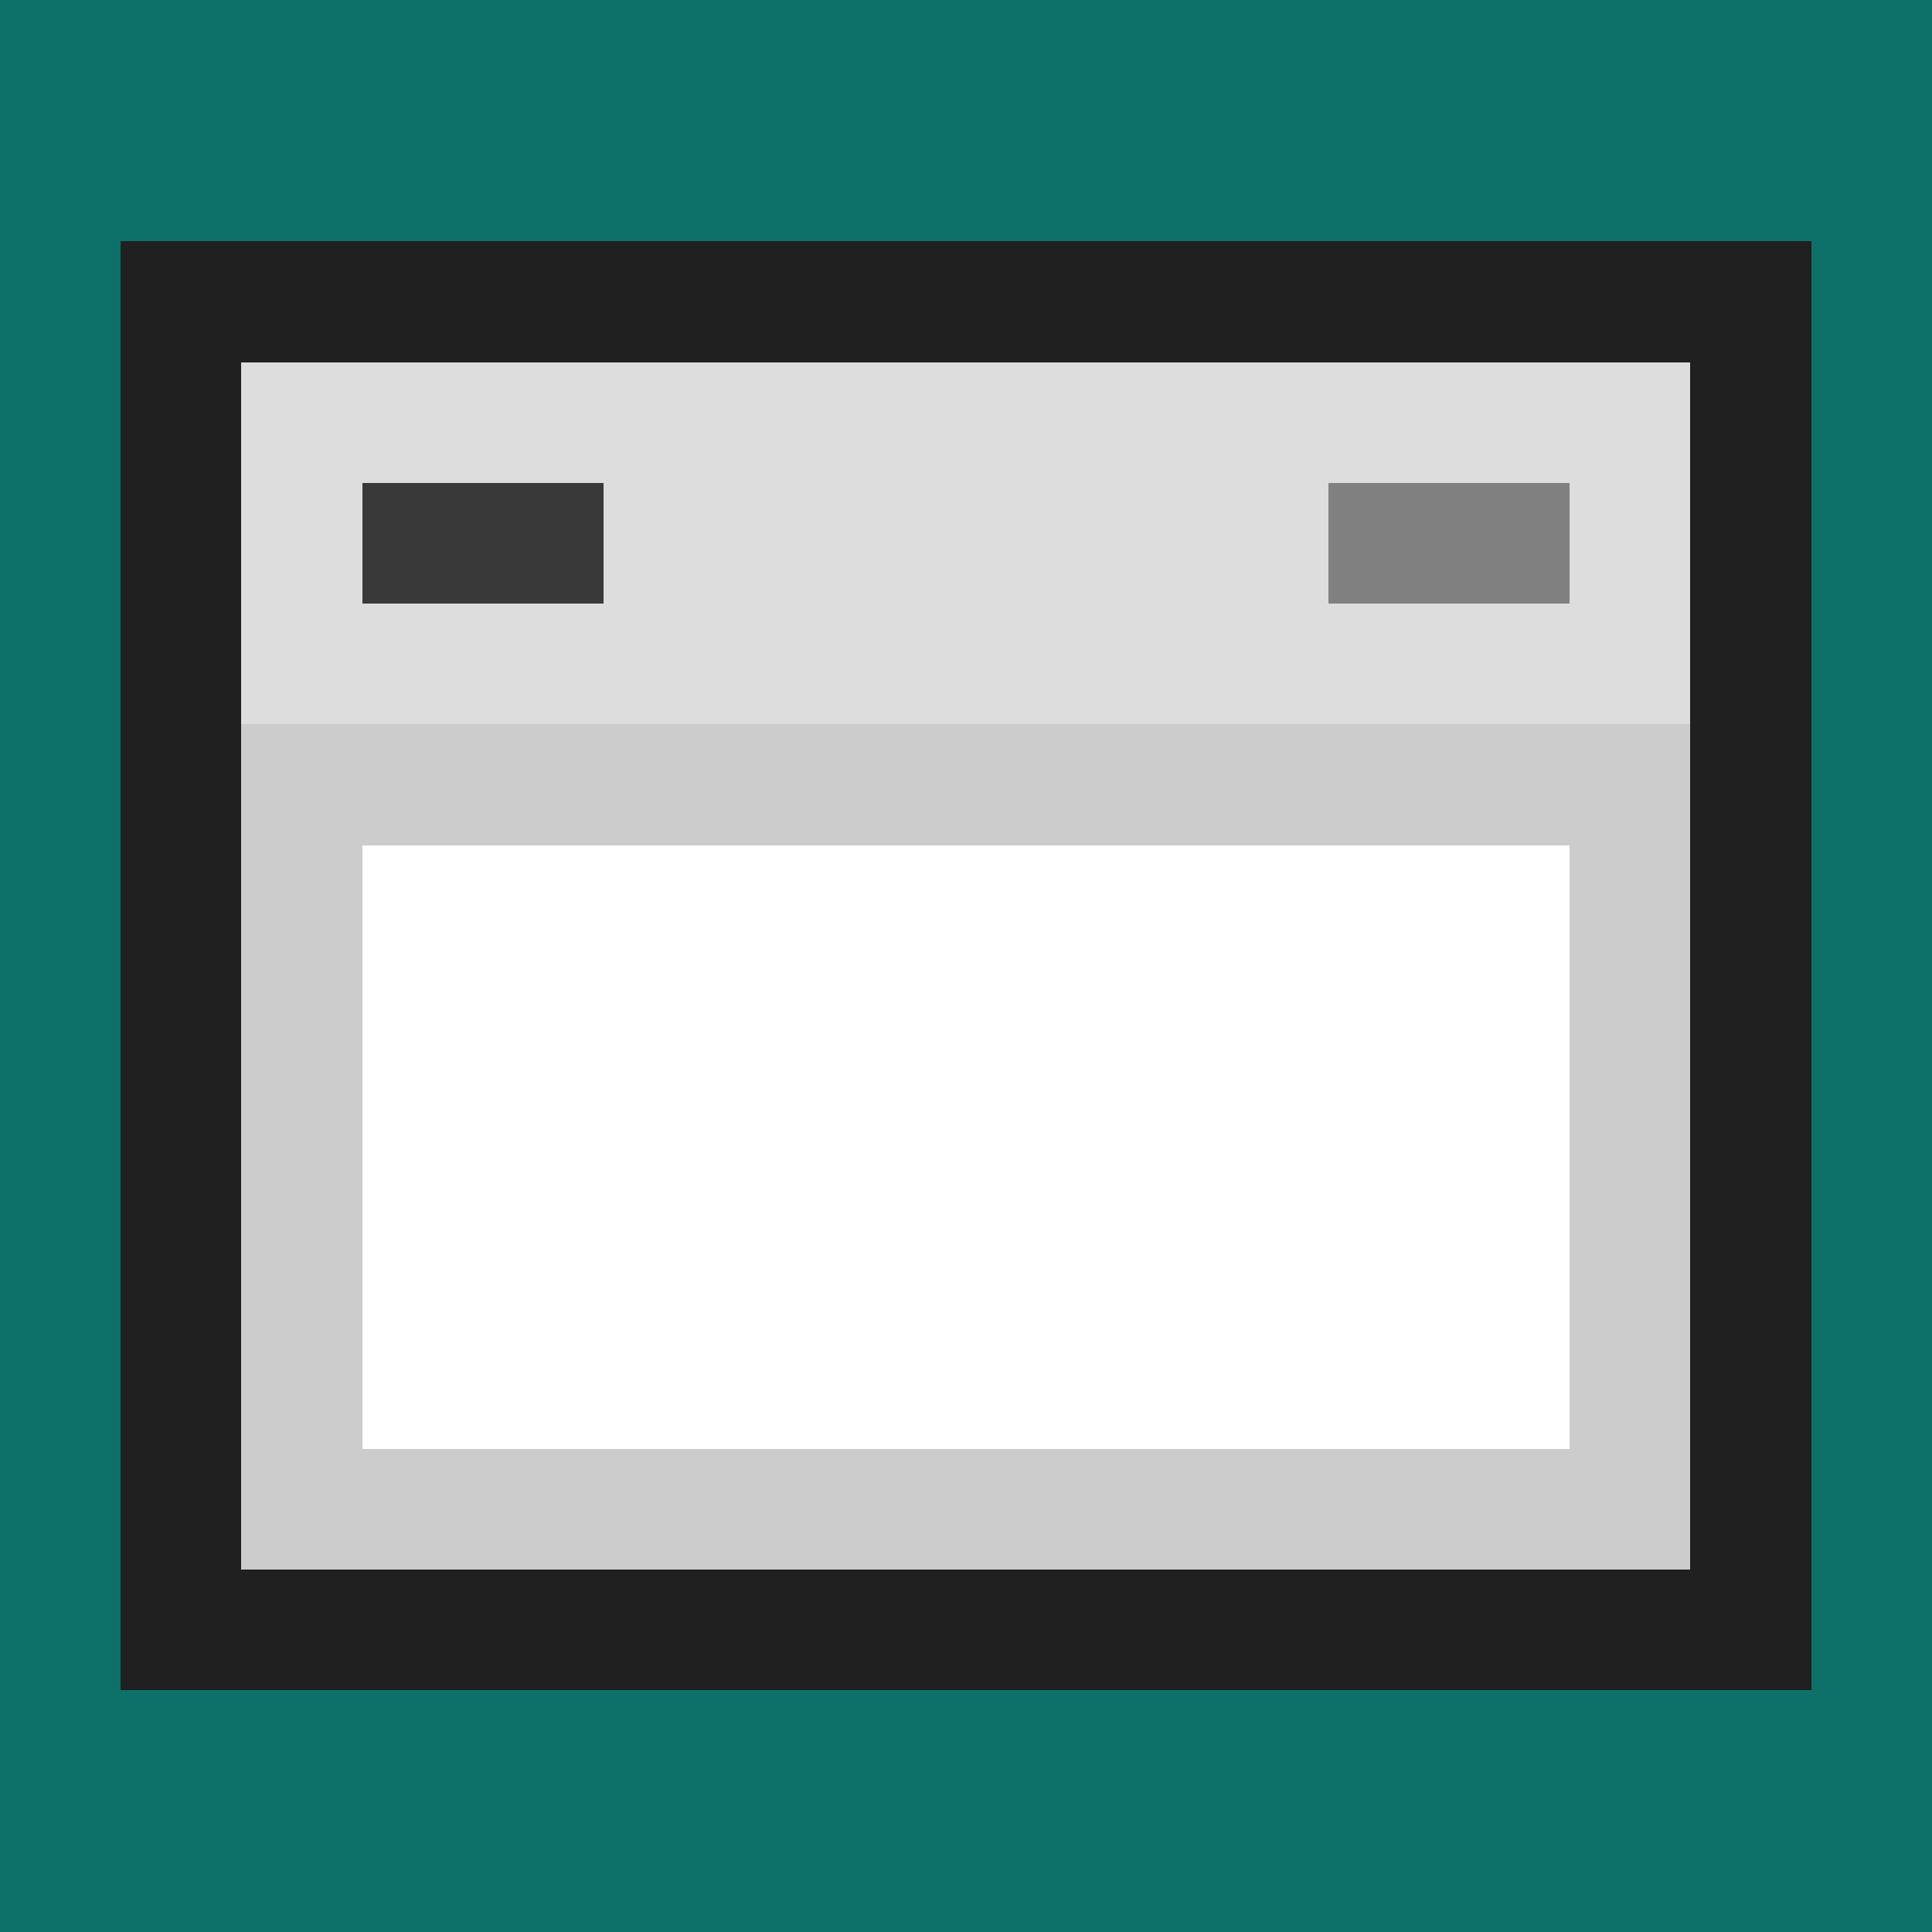
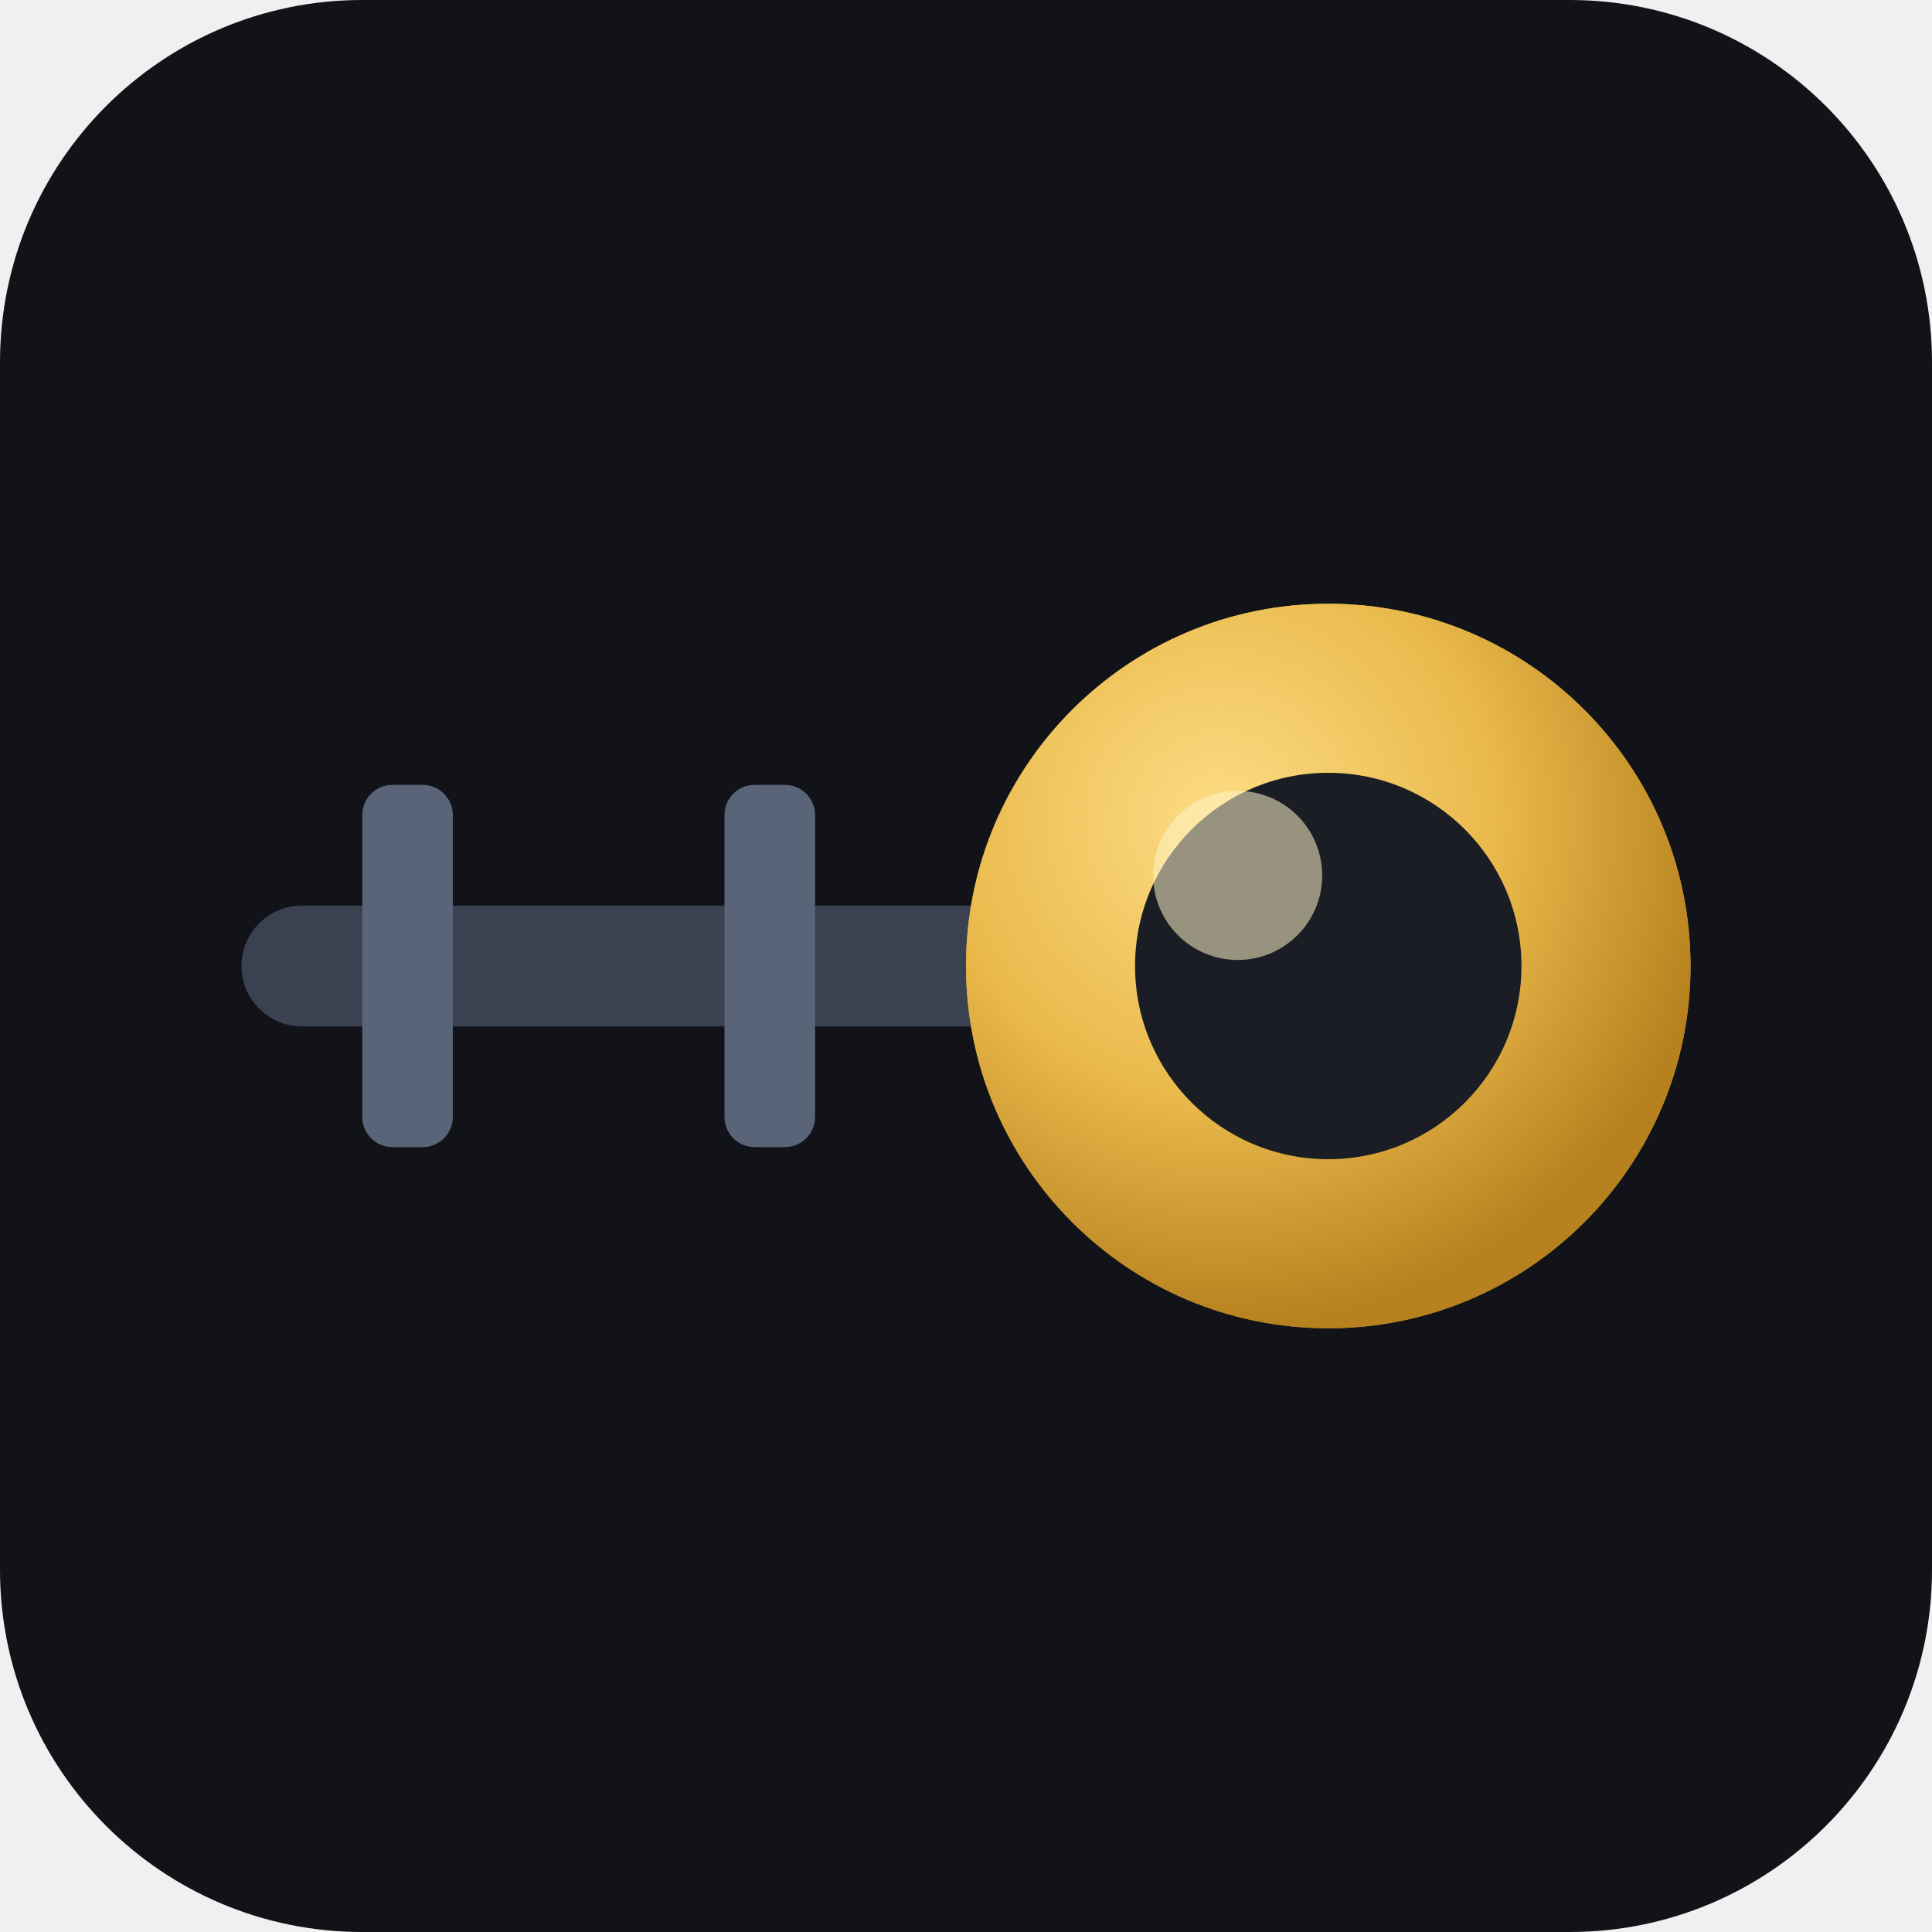
- <svg xmlns="http://www.w3.org/2000/svg" viewBox="0 0 16 16" shape-rendering="crispEdges">
-   <rect width="16" height="16" fill="#0d716a" />
-   <rect x="1" y="2" width="14" height="12" fill="#202020" />
-   <rect x="2" y="3" width="12" height="10" fill="#cccccc" />
-   <rect x="2" y="3" width="12" height="3" fill="#dddddd" />
-   <rect x="3" y="4" width="2" height="1" fill="#393939" />
-   <rect x="11" y="4" width="2" height="1" fill="#808080" />
-   <rect x="3" y="7" width="10" height="5" fill="#ffffff" />
+ <svg xmlns="http://www.w3.org/2000/svg" viewBox="0 0 32 32">
+   <rect width="32" height="32" rx="6" fill="#111318" />
+   <rect x="4" y="15" width="24" height="2" rx="1" fill="#3a4150" />
+   <rect x="6" y="13" width="1.5" height="6" rx="0.5" fill="#5a6478" />
+   <rect x="12" y="13" width="1.5" height="6" rx="0.5" fill="#5a6478" />
+   <rect x="18" y="13" width="1.5" height="6" rx="0.5" fill="#5a6478" />
+   <rect x="24" y="13" width="1.5" height="6" rx="0.5" fill="#5a6478" />
+   <circle cx="22" cy="16" r="6" fill="#e8b84a" />
+   <circle cx="22" cy="16" r="6" fill="url(#g)" fill-opacity="0.9" />
+   <circle cx="22" cy="16" r="3.2" fill="#1a1d24" />
+   <circle cx="20.5" cy="14.5" r="1.4" fill="#fff4c8" fill-opacity="0.55" />
+   <defs>
+     <radialGradient id="g" cx="35%" cy="30%" r="70%">
+       <stop offset="0%" stop-color="#ffe08a" />
+       <stop offset="55%" stop-color="#e8b84a" />
+       <stop offset="100%" stop-color="#b07a18" />
+     </radialGradient>
+   </defs>
</svg>
